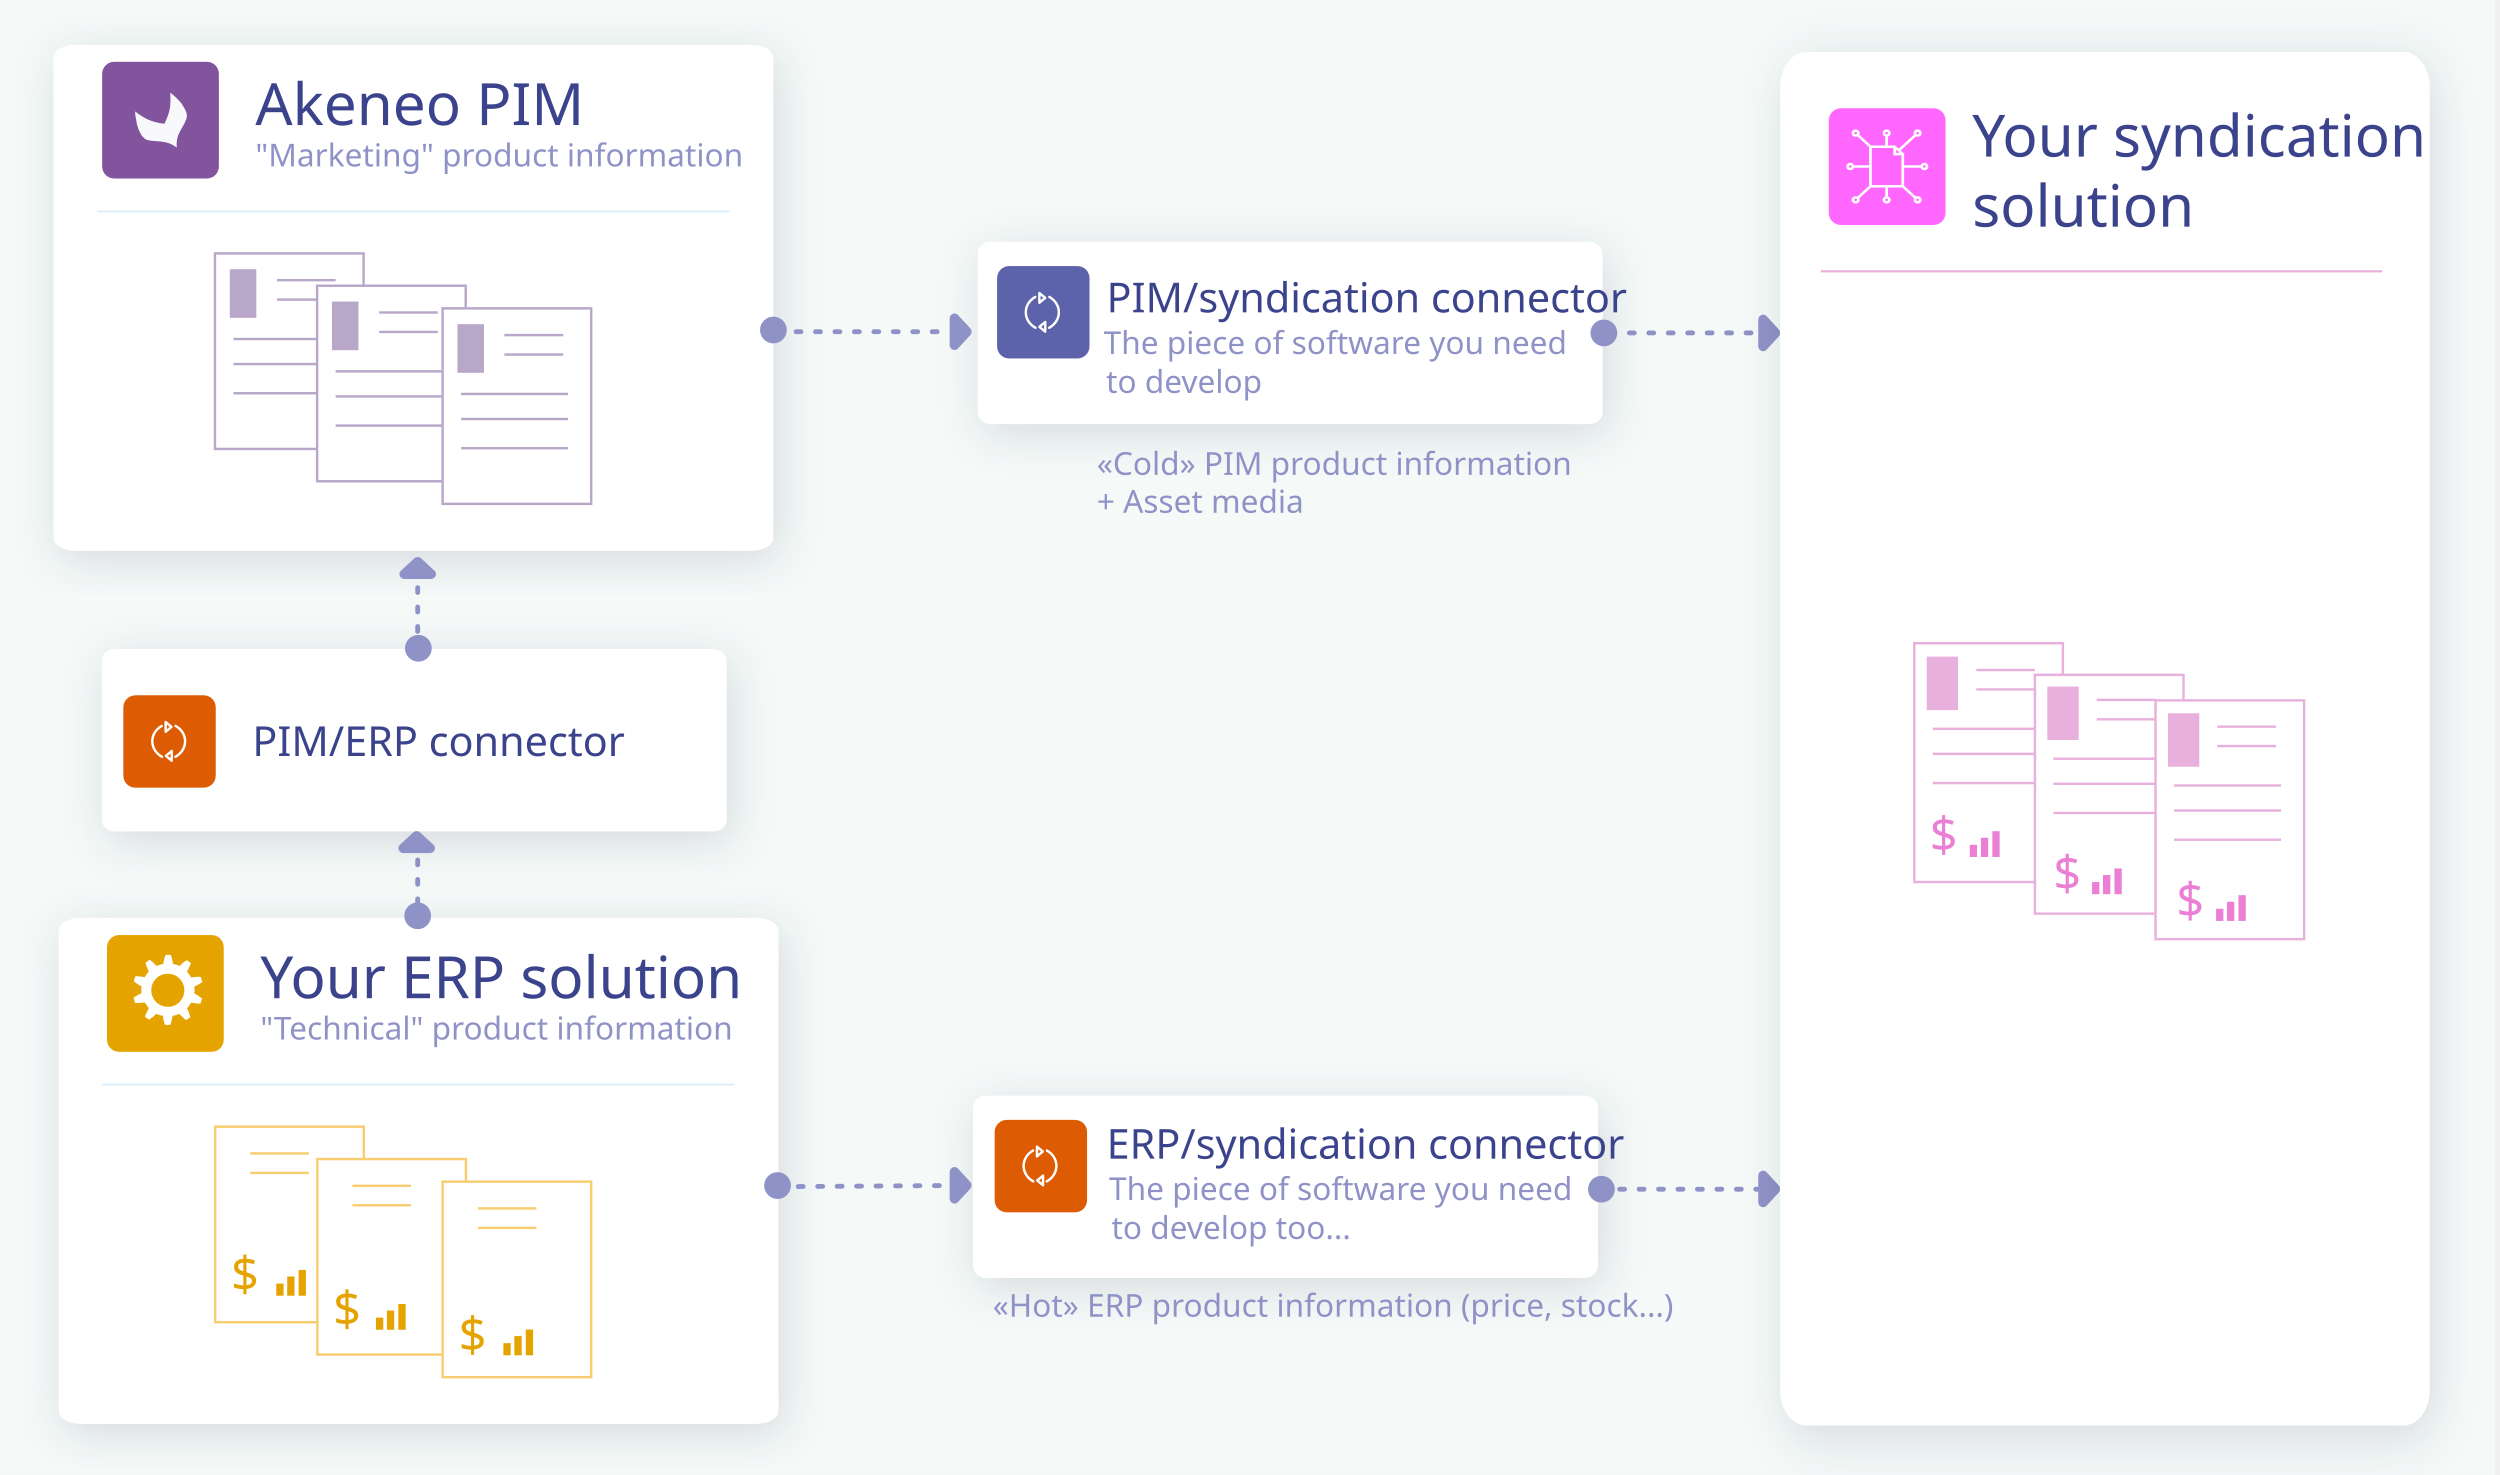
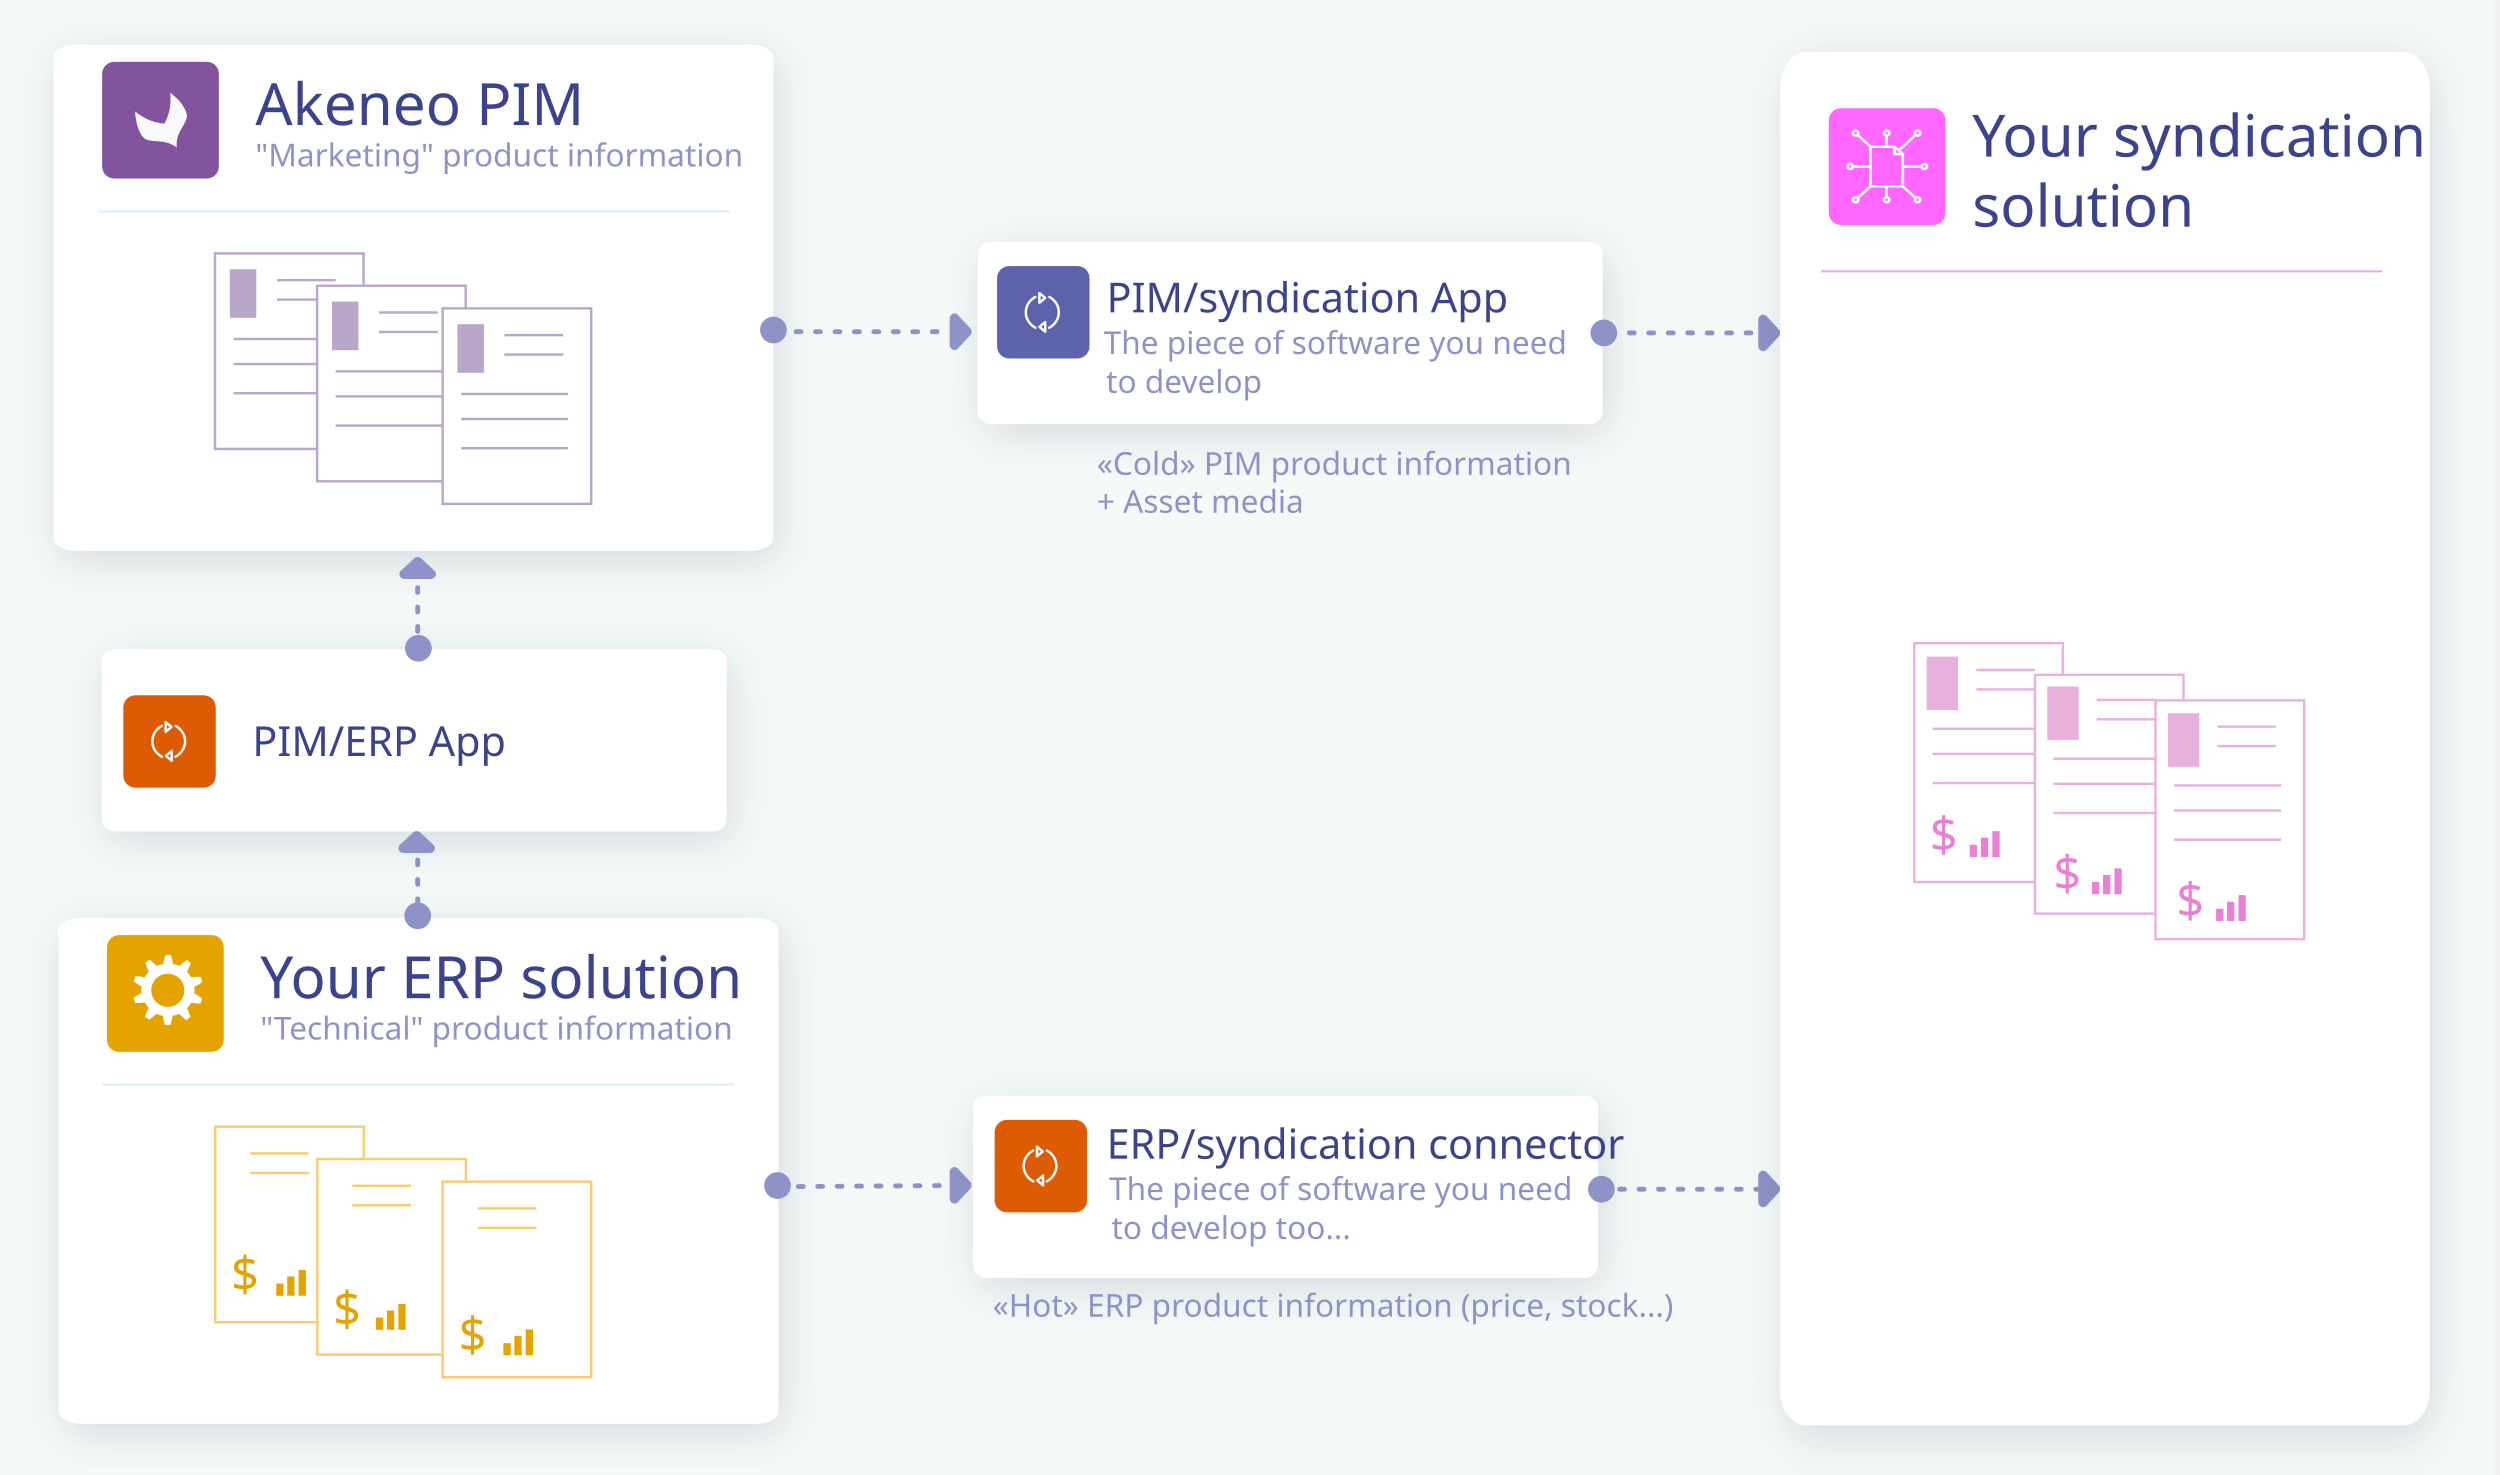
<svg xmlns="http://www.w3.org/2000/svg" viewBox="0 0 1028 606.5" style="enable-background:new 0 0 1028 606.5;">
  <defs>
    <style type="text/css">
	.st0{fill-rule:evenodd;clip-rule:evenodd;fill:#F5F9F8;}
	.st1{filter:url(#i);}
	.st2{fill-rule:evenodd;clip-rule:evenodd;}
	.st3{fill-rule:evenodd;clip-rule:evenodd;fill:#FFFFFF;}
	.st4{fill-rule:evenodd;clip-rule:evenodd;fill:#5D63AA;}
	.st5{fill:none;stroke:#FFFFFF;stroke-linecap:round;stroke-linejoin:round;}
	.st6{fill:#8F92C7;}
	.st7{font-family:'Lato-Italic';}
	.st8{font-size:13px;}
	.st9{fill:#3A438B;}
	.st10{font-size:17px;}
	.st11{fill:none;stroke:#8F92C7;stroke-width:2;stroke-linecap:round;stroke-linejoin:round;stroke-dasharray:2,6;}
	.st12{fill-rule:evenodd;clip-rule:evenodd;fill:#8F92C7;}
	.st13{filter:url(#k);}
	.st14{fill-rule:evenodd;clip-rule:evenodd;fill:#82549D;}
	.st15{fill-rule:evenodd;clip-rule:evenodd;fill:#F9F9FB;}
	.st16{fill-rule:evenodd;clip-rule:evenodd;fill:#E0F1FC;}
	.st17{font-size:24px;}
	.st18{fill-rule:evenodd;clip-rule:evenodd;fill:#FFFFFF;stroke:#B9A7C9;stroke-miterlimit:10;}
	.st19{fill-rule:evenodd;clip-rule:evenodd;fill:#B9A7C9;stroke:#FFFFFF;stroke-miterlimit:10;}
	.st20{fill:#FFFFFF;stroke:#B9A7C9;stroke-miterlimit:10;}
	.st21{fill:none;stroke:#B9A7C9;stroke-miterlimit:10;}
	.st22{fill-rule:evenodd;clip-rule:evenodd;fill:#DD5B03;}
	.st23{fill-rule:evenodd;clip-rule:evenodd;fill:#E5A300;}
	.st24{fill-rule:evenodd;clip-rule:evenodd;fill:#FFFFFF;stroke:#F7CD6F;stroke-miterlimit:10;}
	.st25{fill:#FFFFFF;stroke:#F7CD6F;stroke-miterlimit:10;}
	.st26{fill:none;stroke:#F7CD6F;stroke-miterlimit:10;}
	.st27{fill:none;stroke:#E5A300;stroke-miterlimit:10;}
	.st28{fill-rule:evenodd;clip-rule:evenodd;fill:#F7CD6F;stroke:#FFFFFF;stroke-miterlimit:10;}
	.st29{fill:#E5A300;}
	.st30{font-family:'MyriadPro-Regular';}
	.st31{font-size:20px;}
	.st32{fill:#FFFFFF;}
	.st33{fill:none;stroke:#E5A300;stroke-width:3;stroke-miterlimit:10;}
	.st34{filter:url(#d);}
	.st35{fill-rule:evenodd;clip-rule:evenodd;fill:#4EA7DD;}
	.st36{enable-background:new    ;}
	.st37{fill-rule:evenodd;clip-rule:evenodd;fill:#FFFFFF;stroke:#B1D9E8;stroke-miterlimit:10;}
	.st38{fill-rule:evenodd;clip-rule:evenodd;fill:#B1D9E8;}
	.st39{fill:none;stroke:#B1D9E8;stroke-miterlimit:10;}
	.st40{fill:#4EA7DD;}
	.st41{fill:none;stroke:#4EA7DD;stroke-width:3;stroke-miterlimit:10;}
</style>
  </defs>
  <filter filterUnits="objectBoundingBox" height="177.3%" id="i" width="124.5%" x="-11.4%" y="-33.3%">
    <feOffset dx="2" dy="4" in="SourceAlpha" result="shadowOffsetOuter1" />
    <feGaussianBlur in="shadowOffsetOuter1" result="shadowBlurOuter1" stdDeviation="9" />
    <feColorMatrix in="shadowBlurOuter1" values="0 0 0 0 0.035 0 0 0 0 0.118 0 0 0 0 0.259 0 0 0 0.14 0" />
  </filter>
  <filter filterUnits="objectBoundingBox" height="114.7%" id="k" width="117.7%" x="-8.2%" y="-6.3%">
    <feOffset dx="2" dy="4" in="SourceAlpha" result="shadowOffsetOuter1" />
    <feGaussianBlur in="shadowOffsetOuter1" result="shadowBlurOuter1" stdDeviation="9" />
    <feColorMatrix in="shadowBlurOuter1" values="0 0 0 0 0.035 0 0 0 0 0.118 0 0 0 0 0.259 0 0 0 0.14 0" />
  </filter>
  <filter filterUnits="objectBoundingBox" height="114.7%" id="d" width="123.4%" x="-10.9%" y="-6.3%">
    <feOffset dx="2" dy="4" in="SourceAlpha" result="shadowOffsetOuter1" />
    <feGaussianBlur in="shadowOffsetOuter1" result="shadowBlurOuter1" stdDeviation="9" />
    <feColorMatrix in="shadowBlurOuter1" values="0 0 0 0 0.035 0 0 0 0 0.118 0 0 0 0 0.259 0 0 0 0.14 0" />
  </filter>
  <path class="st0" d="M -2 0 L 1026 0 L 1026 606.5 L -2 606.5 L -2 0 Z" />
  <g transform="matrix(1, 0, 0, 1, 1, 0)">
    <g transform="translate(347 219)">
      <g class="st1">
        <path id="j_3_" class="st2" d="M59.4-119.6h246.2c3,0,5.4,2.2,5.4,5v65c0,2.8-2.4,5-5.4,5H59.4c-3,0-5.4-2.2-5.4-5v-65 C54-117.3,56.4-119.6,59.4-119.6z" />
      </g>
      <g>
        <path id="j_1_" class="st3" d="M59.4-119.6h246.2c3,0,5.4,2.2,5.4,5v65c0,2.8-2.4,5-5.4,5H59.4c-3,0-5.4-2.2-5.4-5v-65 C54-117.3,56.4-119.6,59.4-119.6z" />
      </g>
    </g>
    <g transform="matrix(1, 0, 0, 1, 357, 229)">
      <path class="st4" d="M57-119.6h28c2.8,0,5,2.2,5,5v28c0,2.8-2.2,5-5,5H57c-2.8,0-5-2.2-5-5v-28C52-117.3,54.2-119.6,57-119.6z" />
      <path class="st5" d="M67.7-106.9c-2.3,1.3-3.9,3.6-3.9,6.3c0,2.7,1.6,5.1,4,6.4 M69.4-94.6l2.4,2v-4L69.4-94.6L69.4-94.6z M73.5-106.9c2.3,1.3,3.9,3.6,3.9,6.3c0,2.7-1.6,5.1-4,6.4 M71.8-106.5l-2.4,2v-4L71.8-106.5z" />
    </g>
-     <text class="st9 st7 st10" style="white-space: pre; font-size: 17px;" x="454" y="128.429">PIM/syndication connector</text>
+     <text class="st9 st7 st10" style="white-space: pre; font-size: 17px;" x="454" y="128.429">PIM/syndication App</text>
  </g>
  <g>
    <path class="st11" d="M662,136.9h65" />
    <circle class="st12" cx="659.5" cy="136.9" r="5.5" />
    <path class="st12" d="M723,142.3v-10.8c0-1.2,0.9-2.1,2-2.1c0.5,0,1,0.2,1.4,0.6l5,5.4c0.8,0.8,0.8,2.2,0,3l-5,5.4 c-0.7,0.8-1.9,0.8-2.7,0.1c0,0-0.1-0.1-0.1-0.1C723.2,143.4,723,142.9,723,142.3L723,142.3z" />
  </g>
  <g transform="matrix(1, 0, 0, 1, -18, -12)">
    <g transform="translate(654 34)">
      <g class="st13">
        <path id="l_3_" class="st2" d="M-605-3.6h278c5,0,9,2.4,9,5.3v197.5c0,2.9-4,5.3-9,5.3h-278c-5,0-9-2.4-9-5.3V1.7 C-614-1.2-610-3.6-605-3.6z" />
      </g>
      <g>
        <path id="l_1_" class="st3" d="M-605-3.6h278c5,0,9,2.4,9,5.3v197.5c0,2.9-4,5.3-9,5.3h-278c-5,0-9-2.4-9-5.3V1.7 C-614-1.2-610-3.6-605-3.6z" />
      </g>
    </g>
    <g transform="translate(674 54)">
      <path class="st14" d="M-609-16.6h38c2.8,0,5,2.2,5,5v38c0,2.8-2.2,5-5,5h-38c-2.8,0-5-2.2-5-5v-38C-614-14.3-611.8-16.6-609-16.6z " />
      <path class="st15" d="M-579.3,6.7c0-0.1,0-0.1,0-0.2c0-0.1,0.1-0.2,0.1-0.3c0.2-1.1-0.2-2.3-1-3.7c-0.1-0.1-0.2-0.2-0.2-0.4 c-0.1-0.2-0.3-0.4-0.4-0.6c0,0,0,0-0.1-0.1c0-0.1-0.1-0.1-0.1-0.2c0-0.1-0.1-0.1-0.1-0.2c0-0.1-0.1-0.1-0.1-0.2 c-0.1-0.1-0.1-0.1-0.1-0.2c0,0-0.1-0.1-0.1-0.1c-1.3-1.6-2.9-3.1-4.6-4.4c0.2,2.2,0.1,4.4-0.1,6.1c-0.3,2.1-1.2,4.5-2.3,6.7 c-2.5-0.3-4.9-0.9-6.9-1.8c-1.6-0.8-3.4-1.9-5.2-3.3l0.1,0.5c0,0.1,0,0.1,0,0.2c0,0.1,0,0.3,0,0.4c0,0.1,0,0.1,0,0.2 c0,0.1,0,0.3,0.1,0.4c0,0.1,0,0.1,0,0.2c0,0.2,0,0.3,0.1,0.5c0,0.2,0.1,0.4,0.1,0.6c0,0.2,0.1,0.4,0.1,0.5c0,0,0,0.1,0,0.1 c0,0.2,0.1,0.3,0.1,0.5c0,0,0,0.1,0,0.1c0.1,0.7,0.3,1.4,0.5,2.1c0.3,0.9,0.6,1.7,0.9,2.3c0.1,0.1,0.1,0.2,0.2,0.3 c0.1,0.1,0.1,0.2,0.1,0.3c0.1,0.1,0.1,0.2,0.2,0.3c0.1,0.1,0.2,0.2,0.2,0.4c0,0.1,0,0.1,0.1,0.1c0.1,0.1,0.2,0.2,0.3,0.3 c0.1,0.1,0.1,0.1,0.2,0.2l0.1,0.1c0,0,0.1,0.1,0.1,0.1l0.1,0.1c0,0,0.1,0.1,0.1,0.1c0,0,0.1,0.1,0.1,0.1c0,0,0.1,0.1,0.1,0.1 c0,0,0.1,0,0.1,0.1c0,0,0.1,0.1,0.1,0.1c0,0,0.1,0,0.1,0.1c0.1,0,0.1,0.1,0.2,0.1c0,0,0.1,0,0.1,0c0.1,0,0.2,0.1,0.2,0.1 c0.1,0,0.1,0,0.1,0.1c3.9,1.1,7.8-0.3,12.4,3.2C-583.9,12.9-580.5,10.6-579.3,6.7L-579.3,6.7z" />
    </g>
    <path class="st16" d="M58,98.4H318v1H58V98.4z" />
    <text transform="matrix(1 0 0 1 123 80.4292)" class="st6 st7 st8" style="white-space: pre;">"Marketing" product information</text>
    <text transform="matrix(1 0 0 1 123 63.4292)" class="st9 st7 st17" style="white-space: pre;">Akeneo PIM</text>
    <g>
      <rect x="106.4" y="116.2" class="st18" width="61.1" height="80.4" />
      <rect x="112" y="122.2" class="st19" width="11.9" height="21" />
      <line class="st20" x1="131.9" y1="127.2" x2="156" y2="127.2" />
      <line class="st20" x1="131.9" y1="135.2" x2="156" y2="135.2" />
      <line class="st21" x1="114" y1="151.4" x2="158" y2="151.4" />
      <line class="st21" x1="114" y1="161.7" x2="158" y2="161.7" />
      <line class="st21" x1="114" y1="173.7" x2="158" y2="173.7" />
    </g>
    <g>
      <rect x="148.4" y="129.5" class="st18" width="61.1" height="80.4" />
      <rect x="154" y="135.5" class="st19" width="11.9" height="21" />
      <line class="st20" x1="173.9" y1="140.5" x2="198" y2="140.5" />
      <line class="st20" x1="173.9" y1="148.5" x2="198" y2="148.5" />
      <line class="st21" x1="156" y1="164.7" x2="200" y2="164.7" />
      <line class="st21" x1="156" y1="175" x2="200" y2="175" />
      <line class="st21" x1="156" y1="187" x2="200" y2="187" />
    </g>
    <g>
      <rect x="200" y="138.8" class="st18" width="61.1" height="80.4" />
      <rect x="205.6" y="144.8" class="st19" width="11.9" height="21" />
      <line class="st20" x1="225.4" y1="149.8" x2="249.6" y2="149.8" />
      <line class="st20" x1="225.4" y1="157.8" x2="249.6" y2="157.8" />
      <line class="st21" x1="207.6" y1="174" x2="251.6" y2="174" />
      <line class="st21" x1="207.6" y1="184.3" x2="251.6" y2="184.3" />
      <line class="st21" x1="207.6" y1="196.3" x2="251.6" y2="196.3" />
    </g>
  </g>
  <g transform="matrix(1, 0, 0, 1, 0, 14)">
    <g transform="translate(347 219)">
      <g class="st1">
        <path id="j_3_" class="st2" d="M58.5,217.5h246.2c3,0,5.4,2.2,5.4,5v65c0,2.8-2.4,5-5.4,5H58.5c-3,0-5.4-2.2-5.4-5v-65 C53,219.7,55.5,217.5,58.5,217.5z" />
      </g>
      <g>
        <path id="j_2_" class="st3" d="M58.5,217.5h246.2c3,0,5.4,2.2,5.4,5v65c0,2.8-2.4,5-5.4,5H58.5c-3,0-5.4-2.2-5.4-5v-65 C53,219.7,55.5,217.5,58.5,217.5z" />
      </g>
    </g>
    <path class="st22" d="M414,446.5h28c2.8,0,5,2.2,5,5v28c0,2.8-2.2,5-5,5h-28c-2.8,0-5-2.2-5-5v-28C409,448.7,411.3,446.5,414,446.5 z" />
    <path class="st5" d="M424.8,459.1c-2.3,1.3-3.9,3.6-3.9,6.3c0,2.7,1.6,5.1,4,6.4 M426.5,471.4l2.4,2v-4L426.5,471.4L426.5,471.4z M430.5,459.1c2.3,1.3,3.9,3.6,3.9,6.3c0,2.7-1.6,5.1-4,6.4 M428.8,459.5l-2.4,2v-4L428.8,459.5z" />
    <text class="st6 st7 st8" style="white-space: pre; font-size: 13px;" x="456.039" y="479.458">The piece of software you need</text>
    <text class="st6 st7 st8" style="white-space: pre; font-size: 13px;" x="457.039" y="495.458">to develop too...</text>
    <text class="st9 st7 st10" style="white-space: pre; font-size: 17px;" x="455.039" y="462.458">ERP/syndication connector</text>
  </g>
  <g>
    <path class="st11" d="M 658 489 L 723 489" />
    <circle class="st12" cx="658.5" cy="489" r="5.5" />
    <path class="st12" d="M 723 494.3 L 723 483.5 C 723 482.3 723.9 481.4 725 481.4 C 725.5 481.4 726 481.6 726.4 482 L 731.4 487.4 C 732.2 488.2 732.2 489.6 731.4 490.4 L 726.4 495.8 C 725.7 496.6 724.5 496.6 723.7 495.9 C 723.7 495.9 723.6 495.8 723.6 495.8 C 723.2 495.4 723 494.9 723 494.3 L 723 494.3 Z" />
  </g>
  <g transform="matrix(1, 0, 0, 1, -16, 20)">
    <g transform="translate(654 34)">
      <g class="st13">
        <path id="l_3_" class="st2" d="M-604.9,323.4h278c5,0,9,2.4,9,5.3v197.5c0,2.9-4,5.3-9,5.3h-278c-5,0-9-2.4-9-5.3V328.7 C-614,325.8-609.9,323.4-604.9,323.4z" />
      </g>
      <g>
        <path id="l_2_" class="st3" d="M-604.9,323.4h278c5,0,9,2.4,9,5.3v197.5c0,2.9-4,5.3-9,5.3h-278c-5,0-9-2.4-9-5.3V328.7 C-614,325.8-609.9,323.4-604.9,323.4z" />
      </g>
    </g>
    <path class="st23" d="M65,364.5h38c2.8,0,5,2.2,5,5v38c0,2.8-2.2,5-5,5H65c-2.8,0-5-2.2-5-5v-38C60,366.7,62.3,364.5,65,364.5z" />
    <path class="st16" d="M58.1,425.5H318v1H58.1V425.5z" />
    <text transform="matrix(1 0 0 1 123.0385 407.4581)" class="st6 st7 st8" style="white-space: pre;">"Technical" product information</text>
    <text transform="matrix(1 0 0 1 123.0385 390.4581)" class="st9 st7 st17" style="white-space: pre;">Your ERP solution</text>
    <g>
      <rect x="104.5" y="443.3" class="st24" width="61.1" height="80.4" />
      <line class="st25" x1="118.9" y1="454.3" x2="143" y2="454.3" />
      <line class="st25" x1="118.9" y1="462.3" x2="143" y2="462.3" />
      <path class="st26" d="M156,478.5" />
      <path class="st26" d="M112,478.5" />
      <path class="st27" d="M156,488.8" />
      <path class="st27" d="M112,488.8" />
      <path class="st27" d="M156,500.8" />
      <path class="st27" d="M112,500.8" />
    </g>
    <g>
      <rect x="146.5" y="456.6" class="st24" width="61.1" height="80.4" />
      <line class="st25" x1="160.9" y1="467.6" x2="185" y2="467.6" />
      <line class="st25" x1="160.9" y1="475.6" x2="185" y2="475.6" />
      <path class="st21" d="M198,491.8" />
      <path class="st21" d="M198,502.1" />
      <path class="st21" d="M198,514.1" />
      <path class="st21" d="M154,514.1" />
    </g>
    <g>
      <rect x="198" y="465.9" class="st24" width="61.1" height="80.4" />
      <path class="st28" d="M215.5,471.9" />
      <path class="st28" d="M203.6,492.9" />
      <line class="st25" x1="212.5" y1="476.9" x2="236.6" y2="476.9" />
      <line class="st25" x1="212.5" y1="484.9" x2="236.6" y2="484.9" />
      <path class="st21" d="M249.6,501.1" />
      <path class="st21" d="M205.6,501.1" />
      <path class="st21" d="M249.6,511.4" />
      <path class="st21" d="M205.6,511.4" />
      <path class="st21" d="M249.6,523.4" />
      <path class="st21" d="M205.6,523.4" />
    </g>
    <text transform="matrix(1 0 0 1 111 511.0684)" class="st29 st30 st31" style="white-space: pre;">$</text>
    <text transform="matrix(1 0 0 1 152.976 525.3734)" class="st29 st30 st31" style="white-space: pre;">$</text>
    <text transform="matrix(1 0 0 1 204.6114 535.9581)" class="st29 st30 st31" style="white-space: pre;">$</text>
    <path class="st32" d="M84.1,372.7c-0.5,1.2-0.8,2.5-1,3.7c-0.5,0.1-0.9,0.2-1.4,0.3c-0.4,0.2-0.9,0.3-1.3,0.5 c-0.8-0.9-1.8-1.8-2.8-2.6c-0.6,0.4-1.2,0.8-1.8,1.3c0.4,1.3,0.8,2.5,1.4,3.6c-0.3,0.3-0.6,0.7-0.9,1.1c-0.3,0.4-0.5,0.8-0.8,1.2 c-1.2-0.2-2.5-0.4-3.8-0.4c-0.3,0.7-0.5,1.4-0.7,2.1c1,0.8,2.1,1.6,3.2,2.1c-0.1,0.5-0.1,1-0.1,1.4c0,0.5,0,1,0.1,1.4 c-1.1,0.5-2.3,1.1-3.3,1.9c0.2,0.7,0.4,1.4,0.7,2.1c1.3,0.1,2.6,0,3.9-0.2c0.3,0.4,0.5,0.8,0.8,1.2c0.3,0.4,0.6,0.8,0.9,1.1 c-0.6,1.1-1.1,2.2-1.6,3.5c0.5,0.5,1.1,0.9,1.7,1.3c1.1-0.7,2.1-1.5,3-2.4c0.4,0.2,0.9,0.4,1.3,0.5c0.5,0.1,0.9,0.3,1.4,0.3 c0.1,1.2,0.4,2.5,0.8,3.7c0.7,0.1,1.4,0.1,2.2,0c0.5-1.2,0.8-2.5,1-3.7c0.5-0.1,0.9-0.2,1.4-0.3c0.4-0.2,0.9-0.3,1.3-0.5 c0.8,0.9,1.8,1.8,2.8,2.6c0.6-0.4,1.2-0.8,1.8-1.3c-0.4-1.3-0.8-2.5-1.4-3.6c0.3-0.3,0.6-0.7,0.9-1.1c0.3-0.4,0.5-0.8,0.8-1.2 c1.2,0.2,2.5,0.4,3.8,0.4c0.3-0.7,0.5-1.4,0.7-2.1c-1-0.8-2.1-1.6-3.2-2.1c0.1-0.5,0.1-1,0.1-1.4c0-0.5,0-1-0.1-1.4 c1.1-0.5,2.3-1.1,3.3-1.9c-0.2-0.7-0.4-1.4-0.7-2.1c-1.3-0.1-2.6,0-3.9,0.2c-0.3-0.4-0.5-0.8-0.8-1.2c-0.3-0.4-0.6-0.8-0.9-1.1 c0.6-1.1,1.1-2.2,1.6-3.5c-0.5-0.5-1.1-0.9-1.7-1.3c-1.1,0.7-2.1,1.5-3,2.4c-0.4-0.2-0.9-0.4-1.3-0.5c-0.5-0.1-0.9-0.3-1.4-0.3 c-0.1-1.2-0.4-2.5-0.8-3.7C85.5,372.6,84.8,372.6,84.1,372.7z M87.1,380.7c1.3,0.4,2.6,1.3,3.4,2.5c0.8,1.1,1.3,2.5,1.3,4 c0,1.4-0.4,2.8-1.3,4c-0.8,1.2-2,2-3.4,2.5c-1.3,0.4-2.8,0.4-4.2,0c-1.3-0.4-2.6-1.3-3.4-2.5c-0.8-1.1-1.3-2.5-1.3-4 c0-1.4,0.4-2.8,1.3-4c0.8-1.2,2-2,3.4-2.5C84.3,380.3,85.8,380.3,87.1,380.7z" />
    <g>
      <line class="st33" x1="224.5" y1="537.3" x2="224.5" y2="532.3" />
      <line class="st33" x1="229" y1="537.3" x2="229" y2="529.4" />
      <line class="st33" x1="233.7" y1="537.3" x2="233.7" y2="526.7" />
    </g>
    <g>
      <line class="st33" x1="172.1" y1="526.8" x2="172.1" y2="521.8" />
      <line class="st33" x1="176.6" y1="526.8" x2="176.6" y2="518.9" />
      <line class="st33" x1="181.3" y1="526.8" x2="181.3" y2="516.2" />
    </g>
    <g>
      <line class="st33" x1="131.1" y1="512.8" x2="131.1" y2="507.8" />
      <line class="st33" x1="135.6" y1="512.8" x2="135.6" y2="504.9" />
      <line class="st33" x1="140.3" y1="512.8" x2="140.3" y2="502.2" />
    </g>
  </g>
  <g transform="matrix(1, 0, 0, 1.215371, 43, -25.66517)" style="">
    <g class="st34">
      <path id="e_2_" class="st2" d="M699.8,38.7h245.5c5.9,0,10.8,5.3,10.8,11.8v441.1c0,6.5-4.8,11.8-10.8,11.8H699.8 c-5.9,0-10.8-5.3-10.8-11.8V50.5C689,44,693.8,38.7,699.8,38.7z" />
    </g>
    <g>
      <path id="e_1_" class="st3" d="M699.8,38.7h245.5c5.9,0,10.8,5.3,10.8,11.8v441.1c0,6.5-4.8,11.8-10.8,11.8H699.8 c-5.9,0-10.8-5.3-10.8-11.8V50.5C689,44,693.8,38.7,699.8,38.7z" />
    </g>
  </g>
  <text class="st36" style="white-space: pre;" x="811.001" y="64.398">
    <tspan x="811.001" y="64.398" class="st9 st7 st17" style="font-size: 24px; word-spacing: 0px;">Your syndication</tspan>
    <tspan x="811.001" y="93.198" class="st9 st7 st17" style="font-size: 24px; word-spacing: 0px;">solution</tspan>
  </text>
  <path class="st12" d="M 177.155 238.073 L 166.355 238.073 C 165.155 238.073 164.255 237.173 164.255 236.073 C 164.255 235.573 164.455 235.073 164.855 234.673 L 170.255 229.673 C 171.055 228.873 172.455 228.873 173.255 229.673 L 178.655 234.673 C 179.455 235.373 179.455 236.573 178.755 237.373 C 178.755 237.373 178.655 237.473 178.655 237.473 C 178.255 237.873 177.755 238.073 177.155 238.073 L 177.155 238.073 Z" />
  <circle class="st12" cx="171.755" cy="376.573" r="5.5" />
  <g>
    <path class="st12" d="M390.5,141.8V131c0-1.2,0.9-2.1,2-2.1c0.5,0,1,0.2,1.4,0.6l5,5.4c0.8,0.8,0.8,2.2,0,3l-5,5.4 c-0.7,0.8-1.9,0.8-2.7,0.1c0,0-0.1-0.1-0.1-0.1C390.7,142.9,390.5,142.4,390.5,141.8L390.5,141.8z" />
    <path class="st11" d="M 319.34 136.4 L 388.5 136.4" style="" />
    <circle class="st12" cx="318.02" cy="135.699" r="5.5" />
  </g>
  <g transform="matrix(1, 0, 0, 1, 0, 14)">
    <path class="st12" d="M390.5,478.8v-10.8c0-1.2,0.9-2.1,2-2.1c0.5,0,1,0.2,1.4,0.6l5,5.4c0.8,0.8,0.8,2.2,0,3l-5,5.4 c-0.7,0.8-1.9,0.8-2.7,0.1c0,0-0.1-0.1-0.1-0.1C390.7,479.9,390.5,479.4,390.5,478.8L390.5,478.8z" />
    <path class="st11" d="M 320.252 473.962 L 388.5 473.5" />
    <circle class="st12" cx="319.721" cy="473.5" r="5.5" />
  </g>
  <path class="st11" d="M 171.755 371.623 L 171.755 234.358" style="" />
  <text transform="matrix(1, 0, 0, 1, 408.1916, 541.4364)" class="st6 st7 st8" style="white-space: pre;">«Hot» ERP product information (price, stock...)</text>
  <text class="st36" style="white-space: pre;" x="451.005" y="195.254">
    <tspan x="451.005" y="195.254" class="st6 st7 st8" style="font-size: 13px; word-spacing: 0px;">«Cold» PIM product information</tspan>
    <tspan x="451.005" y="210.854" class="st6 st7 st8" style="font-size: 13px; word-spacing: 0px;">+ Asset media</tspan>
  </text>
  <g transform="matrix(1, 0, 0, 1, -358.2865, -169.6007)">
    <g transform="translate(347 219)">
      <g class="st1">
        <path id="path-1" class="st2" d="M58.5,217.5h246.2c3,0,5.4,2.2,5.4,5v65c0,2.8-2.4,5-5.4,5H58.5c-3,0-5.4-2.2-5.4-5v-65 C53,219.7,55.5,217.5,58.5,217.5z" />
      </g>
      <g>
        <path id="path-2" class="st3" d="M58.5,217.5h246.2c3,0,5.4,2.2,5.4,5v65c0,2.8-2.4,5-5.4,5H58.5c-3,0-5.4-2.2-5.4-5v-65 C53,219.7,55.5,217.5,58.5,217.5z" />
      </g>
    </g>
    <path class="st22" d="M 414 455.5 L 442 455.5 C 444.8 455.5 447 457.7 447 460.5 L 447 488.5 C 447 491.3 444.8 493.5 442 493.5 L 414 493.5 C 411.2 493.5 409 491.3 409 488.5 L 409 460.5 C 409 457.7 411.3 455.5 414 455.5 Z" />
    <path class="st5" d="M 424.8 468.1 C 422.5 469.4 420.9 471.7 420.9 474.4 C 420.9 477.1 422.5 479.5 424.9 480.8 M 426.5 480.4 L 428.9 482.4 L 428.9 478.4 L 426.5 480.4 L 426.5 480.4 Z M 430.5 468.1 C 432.8 469.4 434.4 471.7 434.4 474.4 C 434.4 477.1 432.8 479.5 430.4 480.8 M 428.8 468.5 L 426.4 470.5 L 426.4 466.5 L 428.8 468.5 Z" />
-     <text class="st9 st7 st10" style="white-space: pre; font-size: 17px;" x="462.039" y="480.458">PIM/ERP connector</text>
+     <text class="st9 st7 st10" style="white-space: pre; font-size: 17px;" x="462.039" y="480.458">PIM/ERP App</text>
  </g>
  <path class="st12" d="M 176.734 350.772 L 165.934 350.772 C 164.734 350.772 163.834 349.872 163.834 348.772 C 163.834 348.272 164.034 347.772 164.434 347.372 L 169.834 342.372 C 170.634 341.572 172.034 341.572 172.834 342.372 L 178.234 347.372 C 179.034 348.072 179.034 349.272 178.334 350.072 C 178.334 350.072 178.234 350.172 178.234 350.172 C 177.834 350.572 177.334 350.772 176.734 350.772 L 176.734 350.772 Z" />
  <circle class="st12" cx="172.038" cy="266.574" r="5.5" />
  <path class="st35" d="M 757.004 44.507 L 795.004 44.507 C 797.804 44.507 800.004 46.707 800.004 49.507 L 800.004 87.507 C 800.004 90.307 797.804 92.507 795.004 92.507 L 757.004 92.507 C 754.204 92.507 752.004 90.307 752.004 87.507 L 752.004 49.507 C 752.004 46.807 754.204 44.507 757.004 44.507 Z" style="fill: rgb(255, 103, 255);" />
  <path d="M 791.294 66.934 C 790.575 66.934 789.965 67.34 789.744 67.95 L 782.986 67.95 L 782.986 63.172 L 781.546 61.85 L 787.805 56.106 C 788.026 56.208 788.249 56.259 788.525 56.259 C 789.467 56.259 790.187 55.598 790.187 54.734 C 790.187 53.87 789.467 53.209 788.525 53.209 C 787.584 53.209 786.864 53.87 786.864 54.734 C 786.864 54.988 786.919 55.191 787.029 55.395 L 780.77 61.139 L 779.331 59.817 L 776.339 59.817 L 776.339 56.157 C 777.004 55.954 777.446 55.395 777.446 54.734 C 777.446 53.87 776.727 53.209 775.785 53.209 C 774.843 53.209 774.124 53.87 774.124 54.734 C 774.124 55.395 774.566 55.954 775.231 56.157 L 775.231 59.817 L 769.36 59.817 L 764.541 55.395 C 764.651 55.191 764.707 54.988 764.707 54.734 C 764.707 53.87 763.987 53.209 763.045 53.209 C 762.104 53.209 761.383 53.87 761.383 54.734 C 761.383 55.598 762.104 56.259 763.045 56.259 C 763.322 56.259 763.544 56.208 763.765 56.106 L 768.584 60.529 L 768.584 67.95 L 762.38 67.95 C 762.159 67.34 761.55 66.934 760.83 66.934 C 759.888 66.934 759.168 67.594 759.168 68.459 C 759.168 69.323 759.888 69.983 760.83 69.983 C 761.55 69.983 762.159 69.577 762.38 68.967 L 768.584 68.967 L 768.584 76.388 L 763.765 80.811 C 763.544 80.709 763.322 80.658 763.045 80.658 C 762.104 80.658 761.383 81.319 761.383 82.183 C 761.383 83.047 762.104 83.708 763.045 83.708 C 763.987 83.708 764.707 83.047 764.707 82.183 C 764.707 81.929 764.651 81.726 764.541 81.522 L 769.36 77.1 L 775.231 77.1 L 775.231 80.76 C 774.566 80.963 774.124 81.522 774.124 82.183 C 774.124 83.047 774.843 83.708 775.785 83.708 C 776.727 83.708 777.446 83.047 777.446 82.183 C 777.446 81.522 777.004 80.963 776.339 80.76 L 776.339 77.1 L 782.211 77.1 L 787.029 81.522 C 786.919 81.726 786.864 81.929 786.864 82.183 C 786.864 83.047 787.584 83.708 788.525 83.708 C 789.467 83.708 790.187 83.047 790.187 82.183 C 790.187 81.319 789.467 80.658 788.525 80.658 C 788.249 80.658 788.026 80.709 787.805 80.811 L 782.986 76.388 L 782.986 68.967 L 789.744 68.967 C 789.965 69.577 790.575 69.983 791.294 69.983 C 792.237 69.983 792.956 69.323 792.956 68.459 C 792.956 67.594 792.237 66.934 791.294 66.934 Z M 788.525 54.226 C 788.858 54.226 789.079 54.429 789.079 54.734 C 789.079 55.039 788.858 55.242 788.525 55.242 C 788.193 55.242 787.971 55.039 787.971 54.734 C 787.971 54.429 788.193 54.226 788.525 54.226 Z M 775.785 54.226 C 776.117 54.226 776.339 54.429 776.339 54.734 C 776.339 55.039 776.117 55.242 775.785 55.242 C 775.453 55.242 775.231 55.039 775.231 54.734 C 775.231 54.429 775.453 54.226 775.785 54.226 Z M 760.83 68.967 C 760.497 68.967 760.276 68.764 760.276 68.459 C 760.276 68.154 760.497 67.95 760.83 67.95 C 761.162 67.95 761.383 68.154 761.383 68.459 C 761.383 68.764 761.162 68.967 760.83 68.967 Z M 775.785 82.691 C 775.453 82.691 775.231 82.488 775.231 82.183 C 775.231 81.878 775.453 81.675 775.785 81.675 C 776.117 81.675 776.339 81.878 776.339 82.183 C 776.339 82.488 776.117 82.691 775.785 82.691 Z M 779.663 61.545 L 781.102 62.867 L 779.663 62.867 L 779.663 61.545 Z M 762.492 54.734 C 762.492 54.429 762.713 54.226 763.045 54.226 C 763.378 54.226 763.6 54.429 763.6 54.734 C 763.6 55.039 763.378 55.242 763.045 55.242 C 762.713 55.242 762.492 55.039 762.492 54.734 Z M 763.045 82.691 C 762.713 82.691 762.492 82.488 762.492 82.183 C 762.492 81.878 762.713 81.675 763.045 81.675 C 763.378 81.675 763.6 81.878 763.6 82.183 C 763.6 82.488 763.378 82.691 763.045 82.691 Z M 769.692 76.083 L 769.692 60.834 L 778.555 60.834 L 778.555 63.884 L 781.878 63.884 L 781.878 76.083 L 769.692 76.083 Z M 789.079 82.183 C 789.079 82.488 788.858 82.691 788.525 82.691 C 788.193 82.691 787.971 82.488 787.971 82.183 C 787.971 81.878 788.193 81.675 788.525 81.675 C 788.858 81.675 789.079 81.878 789.079 82.183 Z M 791.294 68.967 C 790.962 68.967 790.741 68.764 790.741 68.459 C 790.741 68.154 790.962 67.95 791.294 67.95 C 791.627 67.95 791.849 68.154 791.849 68.459 C 791.849 68.764 791.627 68.967 791.294 68.967 Z" style="fill: rgb(255, 255, 255);" />
  <rect x="787.156" y="264.492" class="st37" width="61.1" height="98.2" style="stroke: rgb(232, 177, 221);" />
  <rect x="792.756" y="270.492" class="st38" width="11.9" height="21" style="stroke: rgb(232, 177, 221); fill: rgb(232, 177, 221);" />
  <line class="st39" x1="812.656" y1="275.492" x2="836.756" y2="275.492" style="stroke: rgb(232, 177, 221);" />
  <line class="st39" x1="812.656" y1="283.492" x2="836.756" y2="283.492" style="stroke: rgb(232, 177, 221);" />
  <line class="st39" x1="794.756" y1="299.692" x2="838.756" y2="299.692" style="stroke: rgb(232, 177, 221);" />
  <line class="st39" x1="794.756" y1="309.992" x2="838.756" y2="309.992" style="stroke: rgb(232, 177, 221);" />
  <line class="st39" x1="794.756" y1="321.992" x2="838.756" y2="321.992" style="stroke: rgb(232, 177, 221);" />
  <rect x="836.756" y="277.492" class="st37" width="61.1" height="98.2" style="stroke: rgb(232, 177, 221);" />
  <rect x="842.356" y="282.792" class="st38" width="11.9" height="21" style="stroke: rgb(232, 177, 221); fill: rgb(232, 177, 221);" />
  <line class="st39" x1="862.156" y1="287.792" x2="886.356" y2="287.792" style="stroke: rgb(232, 177, 221);" />
  <line class="st39" x1="862.156" y1="295.792" x2="886.356" y2="295.792" style="stroke: rgb(232, 177, 221);" />
  <line class="st39" x1="844.356" y1="311.992" x2="888.356" y2="311.992" style="stroke: rgb(232, 177, 221);" />
  <line class="st39" x1="844.356" y1="322.292" x2="888.356" y2="322.292" style="stroke: rgb(232, 177, 221);" />
  <line class="st39" x1="844.356" y1="334.292" x2="888.356" y2="334.292" style="stroke: rgb(232, 177, 221);" />
  <rect x="886.356" y="287.992" class="st37" width="61.1" height="98.2" style="stroke: rgb(232, 177, 221);" />
  <rect x="891.956" y="293.792" class="st38" width="11.9" height="21" style="stroke: rgb(232, 177, 221); fill: rgb(232, 177, 221);" />
  <line class="st39" x1="911.756" y1="298.792" x2="935.956" y2="298.792" style="stroke: rgb(232, 177, 221);" />
  <line class="st39" x1="911.756" y1="306.792" x2="935.956" y2="306.792" style="stroke: rgb(232, 177, 221);" />
  <line class="st39" x1="893.956" y1="322.992" x2="937.956" y2="322.992" style="stroke: rgb(232, 177, 221);" />
  <line class="st39" x1="893.956" y1="333.292" x2="937.956" y2="333.292" style="stroke: rgb(232, 177, 221);" />
  <line class="st39" x1="893.956" y1="345.292" x2="937.956" y2="345.292" style="stroke: rgb(232, 177, 221);" />
  <text class="st40 st30 st31" style="fill: rgb(235, 127, 213); white-space: pre; font-size: 20px;" x="793.511" y="350.383">$</text>
  <text class="st40 st30 st31" style="fill: rgb(235, 127, 213); white-space: pre; font-size: 20px;" x="844.343" y="366.244">$</text>
  <text class="st40 st30 st31" style="fill: rgb(235, 127, 213); white-space: pre; font-size: 20px;" x="894.916" y="377.383">$</text>
  <g transform="matrix(1, 0, 0, 1, -1.44371, -357.908)">
    <g>
      <line class="st41" x1="812.9" y1="710.3" x2="812.9" y2="705.3" style="stroke: rgb(235, 127, 213);" />
      <line class="st41" x1="817.5" y1="710.3" x2="817.5" y2="702.4" style="stroke: rgb(235, 127, 213);" />
      <line class="st41" x1="822.2" y1="710.3" x2="822.2" y2="699.7" style="stroke: rgb(235, 127, 213);" />
    </g>
  </g>
  <g transform="matrix(1, 0, 0, 1, -1.44371, -357.908)">
    <g>
      <line class="st41" x1="863.2" y1="725.6" x2="863.2" y2="720.6" style="stroke: rgb(235, 127, 213);" />
      <line class="st41" x1="867.7" y1="725.6" x2="867.7" y2="717.7" style="stroke: rgb(235, 127, 213);" />
      <line class="st41" x1="872.4" y1="725.6" x2="872.4" y2="715" style="stroke: rgb(235, 127, 213);" />
    </g>
  </g>
  <g transform="matrix(1, 0, 0, 1, -1.44371, -357.908)">
    <g>
      <line class="st41" x1="914.2" y1="736.6" x2="914.2" y2="731.6" style="stroke: rgb(235, 127, 213);" />
      <line class="st41" x1="918.7" y1="736.6" x2="918.7" y2="728.7" style="stroke: rgb(235, 127, 213);" />
      <line class="st41" x1="923.4" y1="736.6" x2="923.4" y2="726" style="stroke: rgb(235, 127, 213);" />
    </g>
  </g>
  <path class="st16" d="M 748.759 111.117 L 979.559 111.117 L 979.559 112.017 L 748.759 112.017 L 748.759 111.117 Z" style="fill: rgb(232, 177, 221);" />
  <text class="st6 st7 st8" style="white-space: pre; font-size: 13px;" x="453.803" y="145.567">The piece of software you need</text>
  <text class="st6 st7 st8" style="white-space: pre; font-size: 13px;" x="454.803" y="161.567">to develop</text>
</svg>
